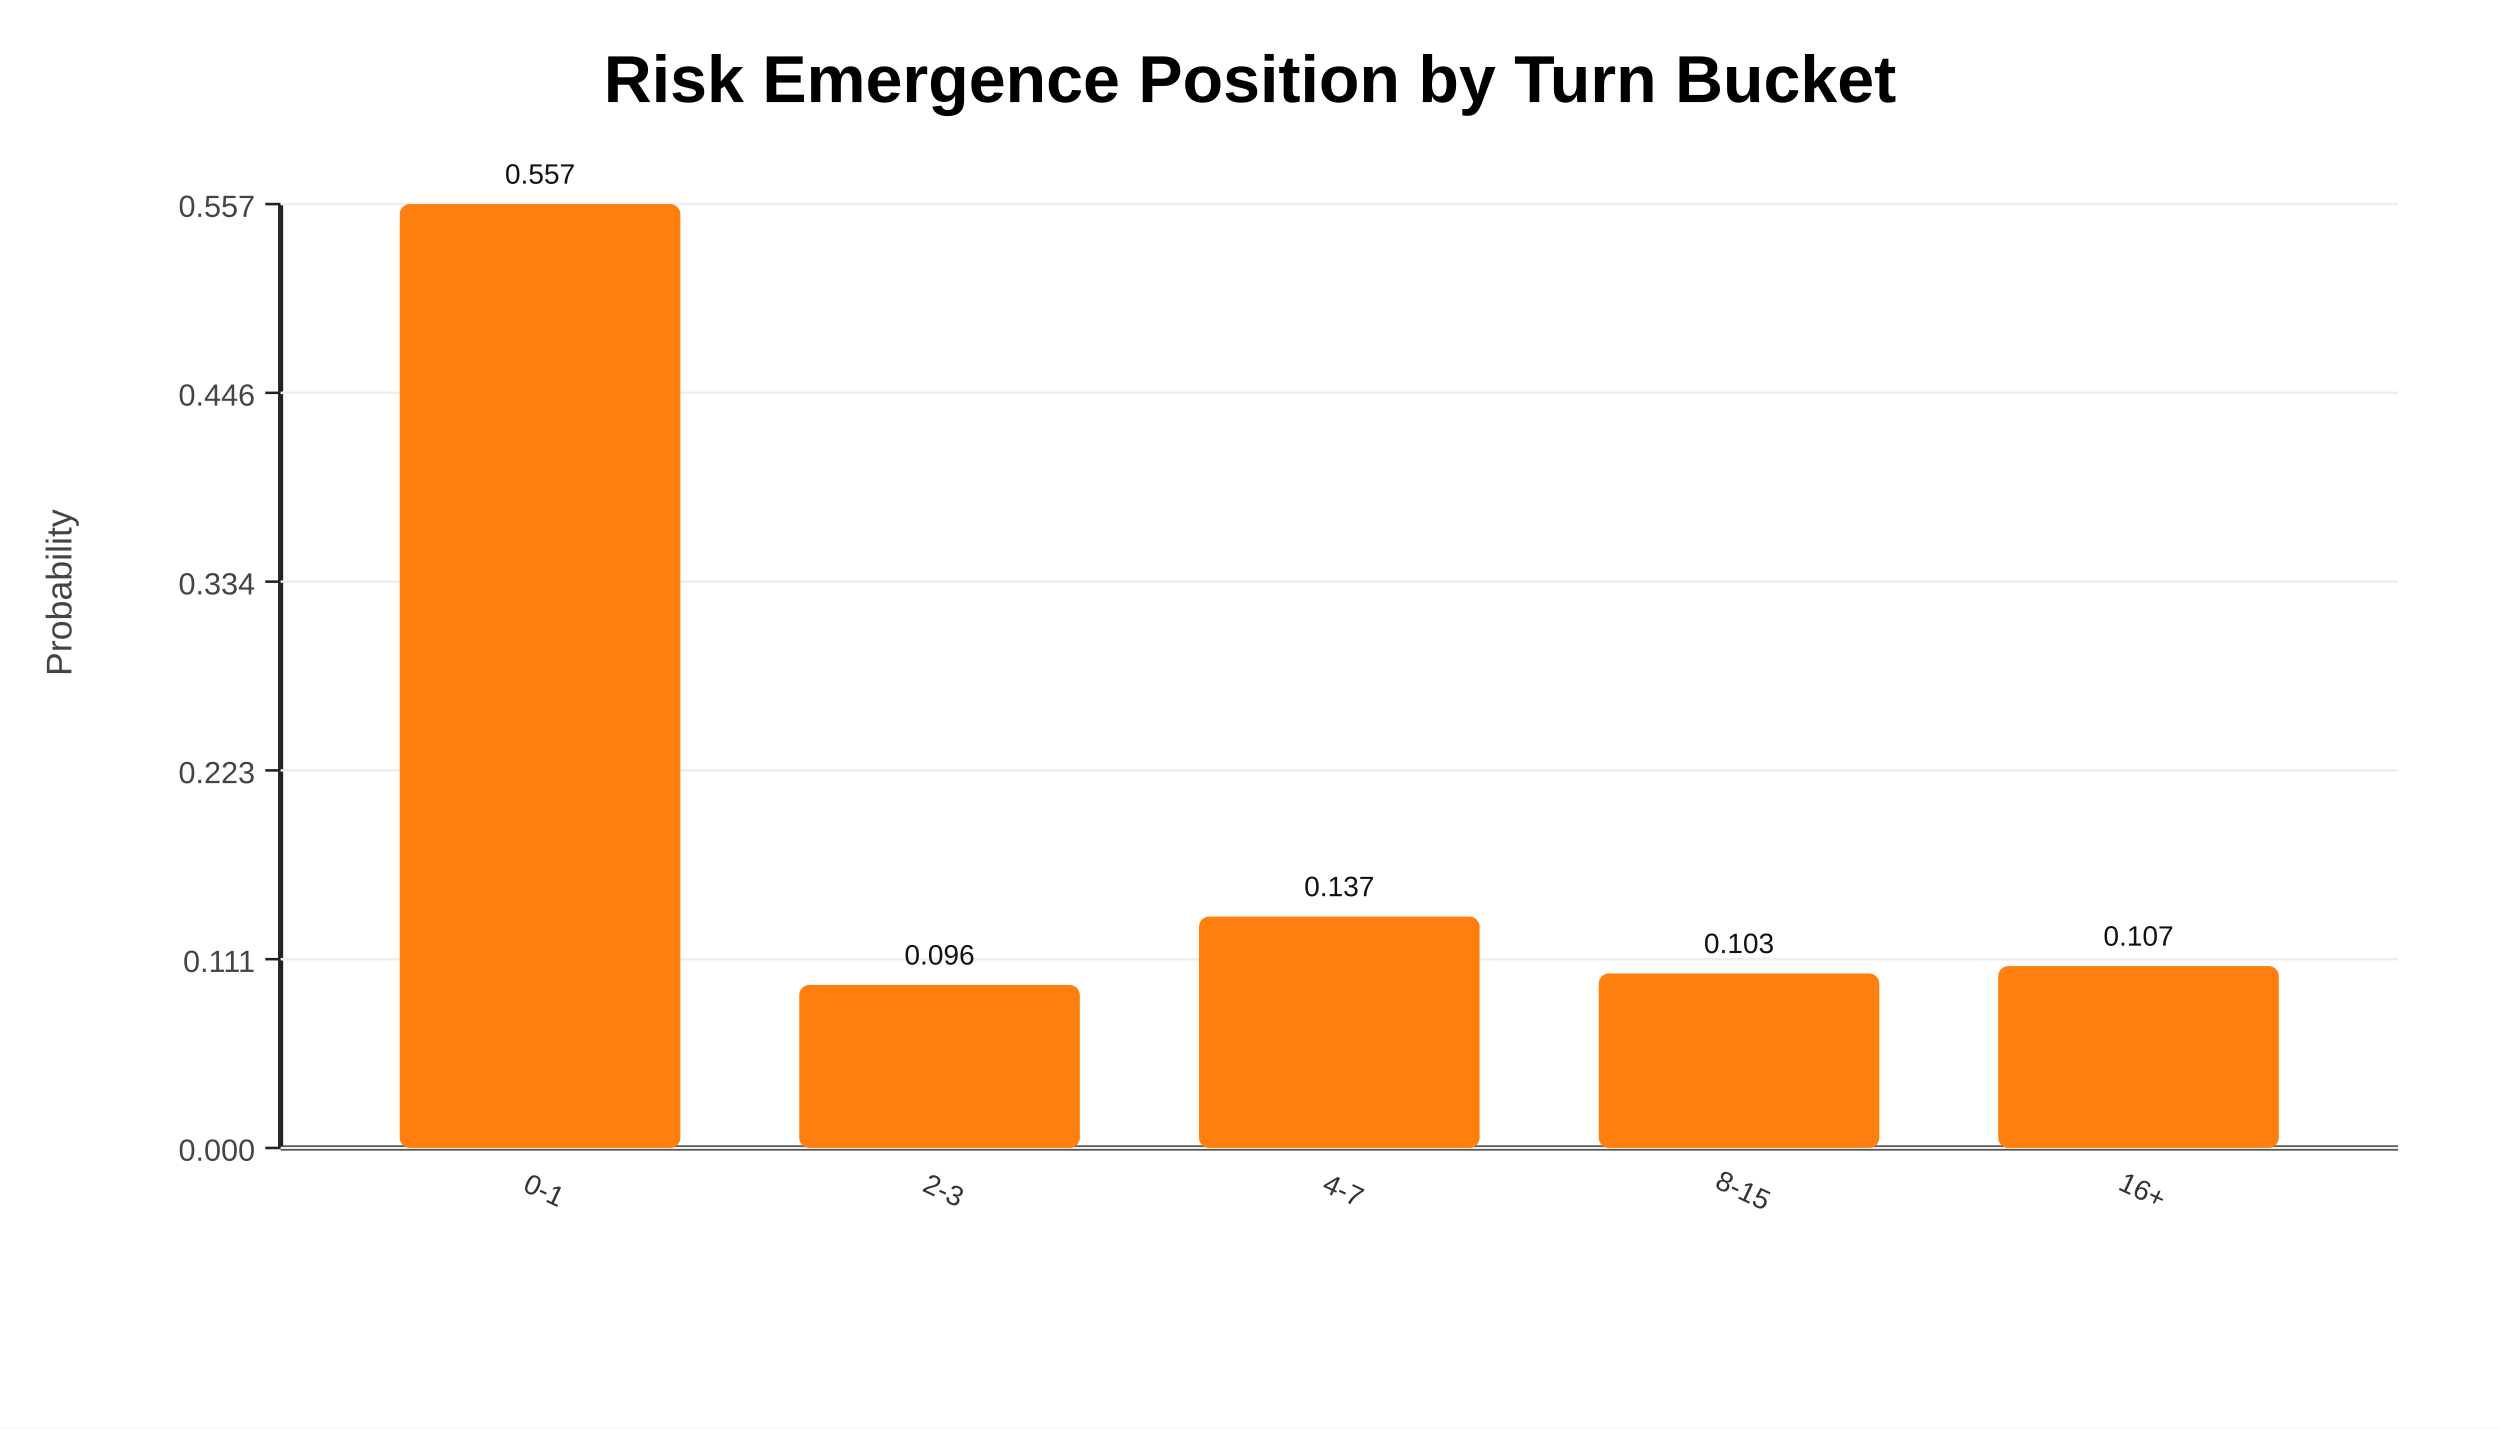
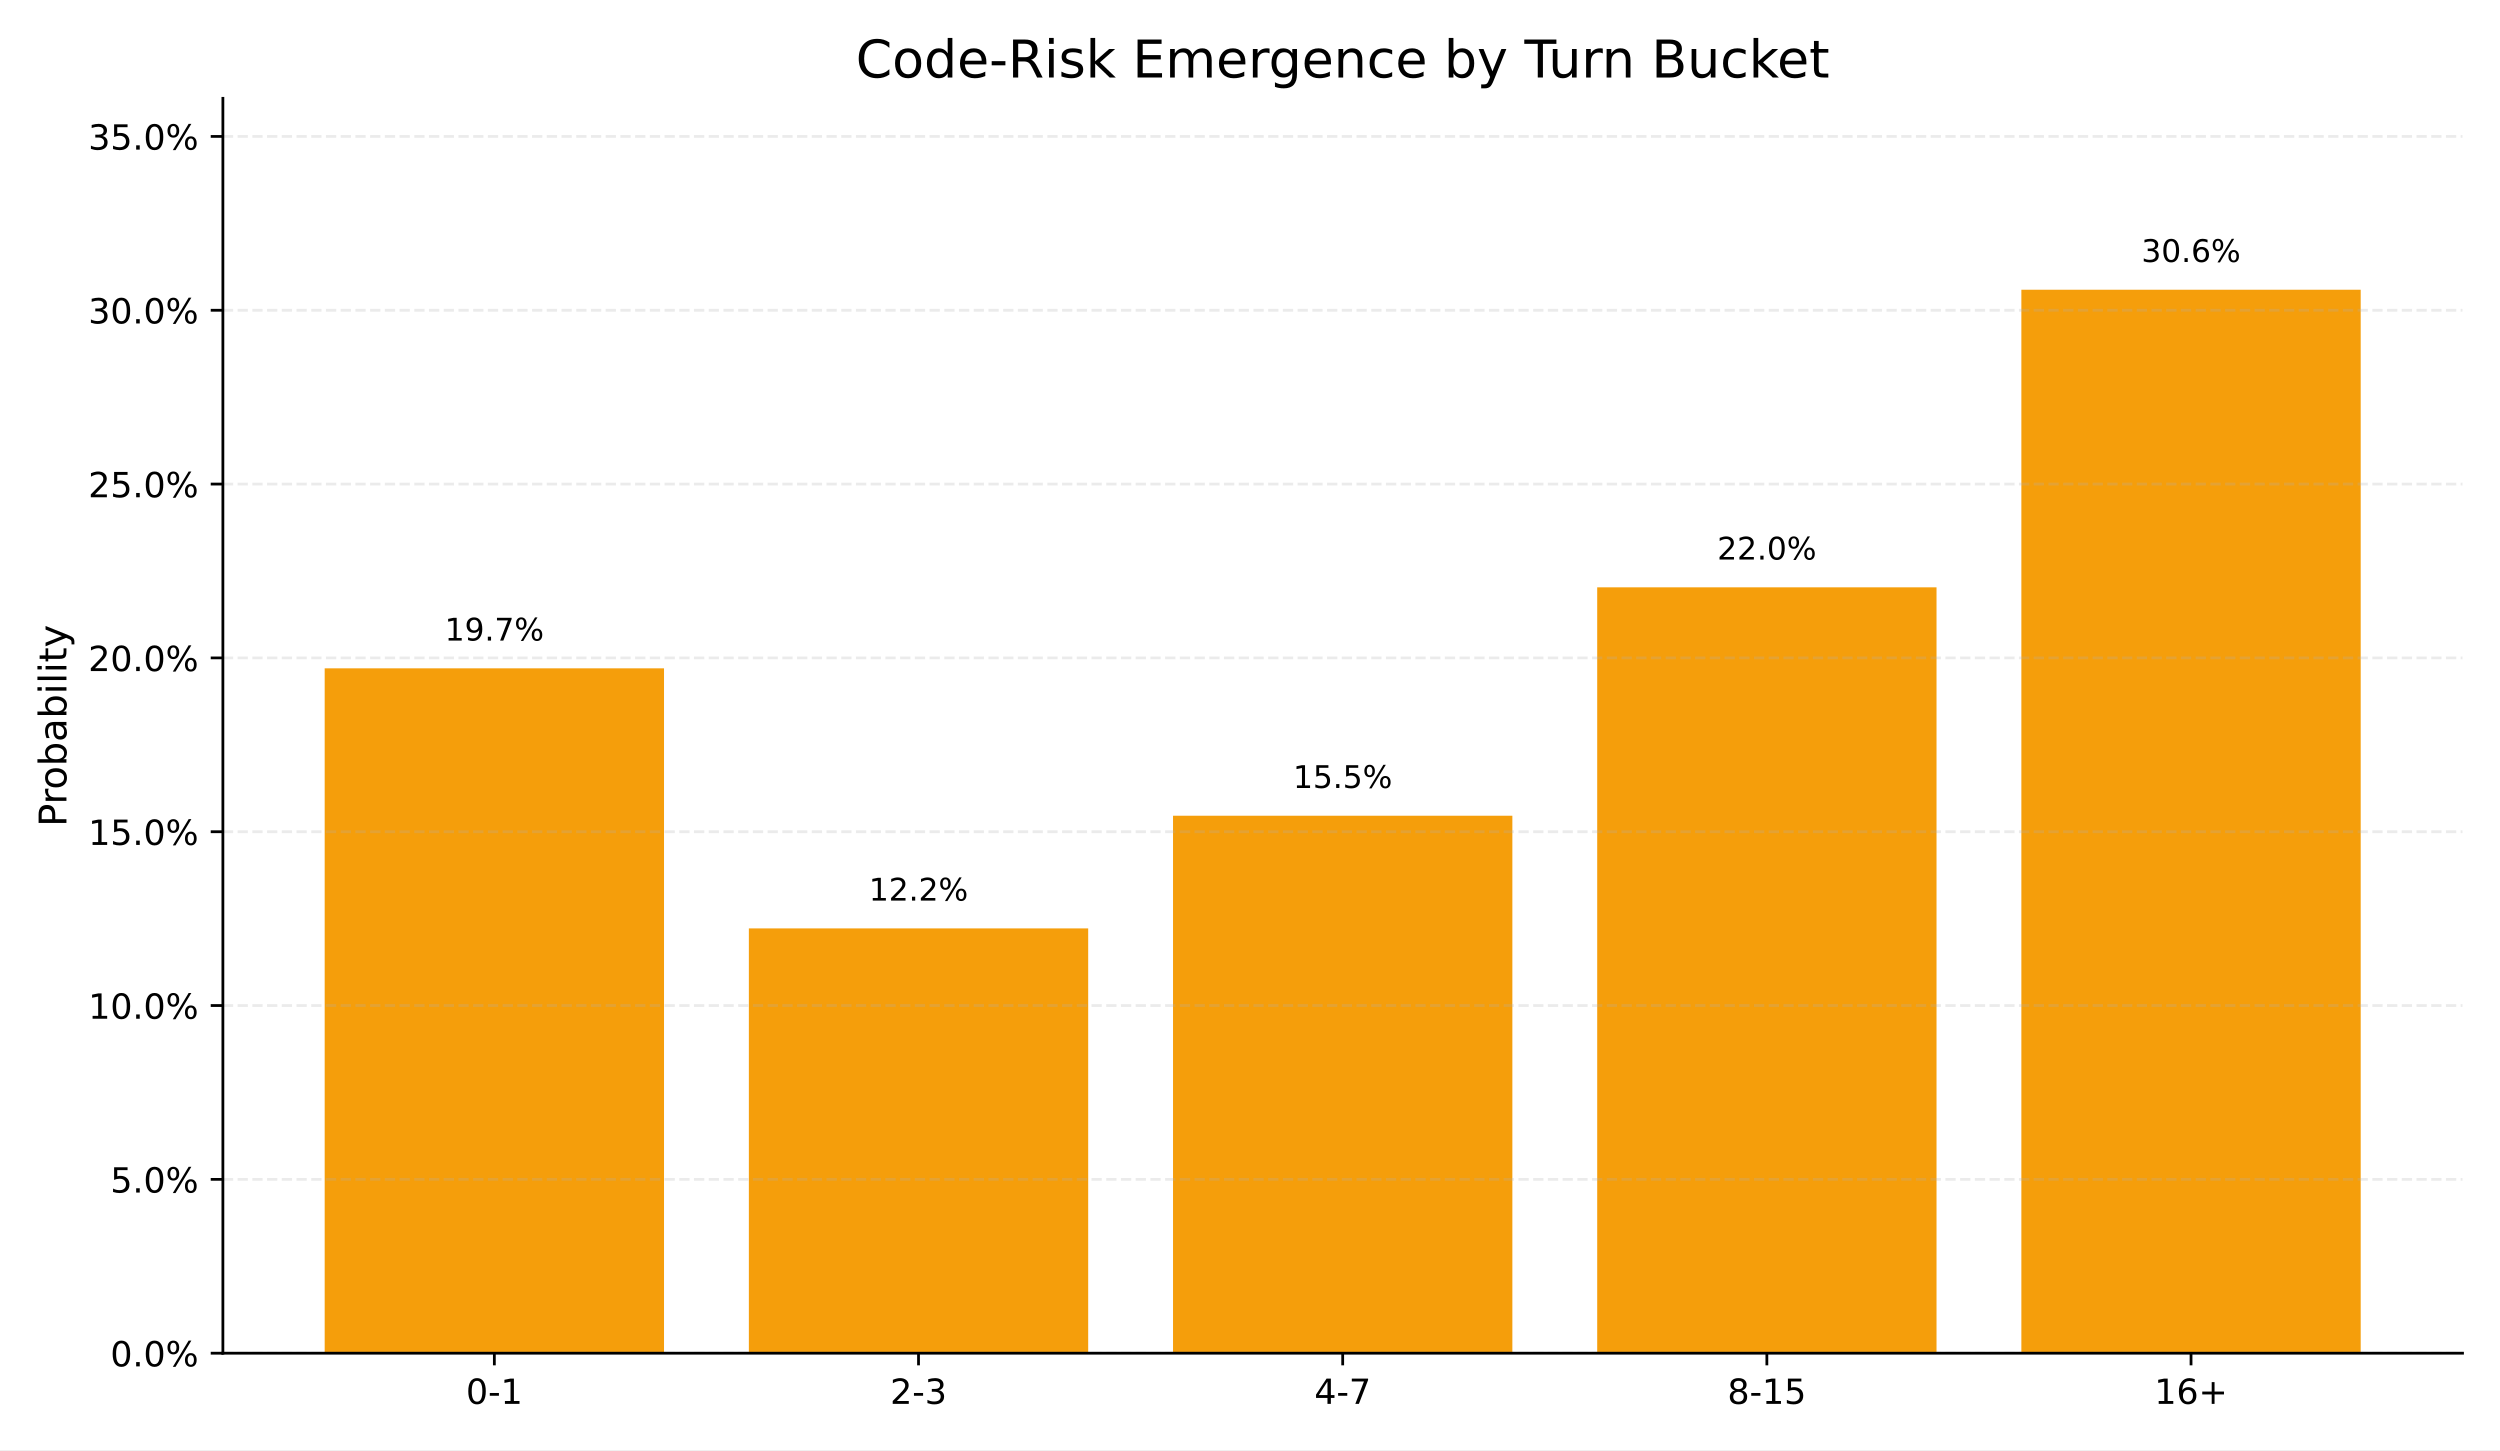
- <svg xmlns="http://www.w3.org/2000/svg" width="980" height="560" viewBox="0 0 980 560">
-   <rect width="100%" height="100%" fill="white" />
-   <text x="490.0" y="40" text-anchor="middle" font-family="Arial" font-size="26" font-weight="700">Risk Emergence Position by Turn Bucket</text>
-   <line x1="110" y1="450" x2="940" y2="450" stroke="#222" stroke-width="2" />
-   <line x1="110" y1="80" x2="110" y2="450" stroke="#222" stroke-width="2" />
-   <line x1="104" y1="450.0" x2="110" y2="450.0" stroke="#222" stroke-width="1" />
-   <text x="100" y="455.0" text-anchor="end" font-family="Arial" font-size="12" fill="#444">0.000</text>
-   <line x1="110" y1="450.0" x2="940" y2="450.0" stroke="#eee" stroke-width="1" />
-   <line x1="104" y1="376.0" x2="110" y2="376.0" stroke="#222" stroke-width="1" />
-   <text x="100" y="381.0" text-anchor="end" font-family="Arial" font-size="12" fill="#444">0.111</text>
-   <line x1="110" y1="376.0" x2="940" y2="376.0" stroke="#eee" stroke-width="1" />
-   <line x1="104" y1="302.0" x2="110" y2="302.0" stroke="#222" stroke-width="1" />
-   <text x="100" y="307.0" text-anchor="end" font-family="Arial" font-size="12" fill="#444">0.223</text>
-   <line x1="110" y1="302.0" x2="940" y2="302.0" stroke="#eee" stroke-width="1" />
-   <line x1="104" y1="228.0" x2="110" y2="228.0" stroke="#222" stroke-width="1" />
-   <text x="100" y="233.0" text-anchor="end" font-family="Arial" font-size="12" fill="#444">0.334</text>
-   <line x1="110" y1="228.0" x2="940" y2="228.0" stroke="#eee" stroke-width="1" />
-   <line x1="104" y1="154.0" x2="110" y2="154.0" stroke="#222" stroke-width="1" />
-   <text x="100" y="159.0" text-anchor="end" font-family="Arial" font-size="12" fill="#444">0.446</text>
-   <line x1="110" y1="154.0" x2="940" y2="154.0" stroke="#eee" stroke-width="1" />
-   <line x1="104" y1="80.0" x2="110" y2="80.0" stroke="#222" stroke-width="1" />
-   <text x="100" y="85.0" text-anchor="end" font-family="Arial" font-size="12" fill="#444">0.557</text>
-   <line x1="110" y1="80.0" x2="940" y2="80.0" stroke="#eee" stroke-width="1" />
-   <text x="28" y="265.0" transform="rotate(-90 28,265.0)" font-family="Arial" font-size="14" fill="#444">Probability</text>
-   <rect x="156.7" y="80.0" width="110" height="370.0" fill="#ff7f0e" rx="4" />
-   <text x="211.7" y="72.0" text-anchor="middle" font-family="Arial" font-size="11" fill="#111">0.557</text>
-   <text x="211.7" y="470" text-anchor="middle" font-family="Arial" font-size="11" fill="#333" transform="rotate(25 211.7,470)">0-1</text>
-   <rect x="313.3" y="386.1" width="110" height="63.9" fill="#ff7f0e" rx="4" />
-   <text x="368.3" y="378.1" text-anchor="middle" font-family="Arial" font-size="11" fill="#111">0.096</text>
-   <text x="368.3" y="470" text-anchor="middle" font-family="Arial" font-size="11" fill="#333" transform="rotate(25 368.3,470)">2-3</text>
-   <rect x="470.0" y="359.3" width="110" height="90.7" fill="#ff7f0e" rx="4" />
-   <text x="525.0" y="351.3" text-anchor="middle" font-family="Arial" font-size="11" fill="#111">0.137</text>
-   <text x="525.0" y="470" text-anchor="middle" font-family="Arial" font-size="11" fill="#333" transform="rotate(25 525.0,470)">4-7</text>
-   <rect x="626.7" y="381.6" width="110" height="68.4" fill="#ff7f0e" rx="4" />
-   <text x="681.7" y="373.6" text-anchor="middle" font-family="Arial" font-size="11" fill="#111">0.103</text>
-   <text x="681.7" y="470" text-anchor="middle" font-family="Arial" font-size="11" fill="#333" transform="rotate(25 681.7,470)">8-15</text>
-   <rect x="783.3" y="378.7" width="110" height="71.3" fill="#ff7f0e" rx="4" />
-   <text x="838.3" y="370.7" text-anchor="middle" font-family="Arial" font-size="11" fill="#111">0.107</text>
-   <text x="838.3" y="470" text-anchor="middle" font-family="Arial" font-size="11" fill="#333" transform="rotate(25 838.3,470)">16+</text>
+ <svg xmlns="http://www.w3.org/2000/svg" xmlns:xlink="http://www.w3.org/1999/xlink" width="720pt" height="417.6pt" viewBox="0 0 720 417.6" version="1.1">
+   <defs>
+     <style type="text/css">*{stroke-linejoin: round; stroke-linecap: butt}</style>
+   </defs>
+   <g id="figure_1">
+     <g id="patch_1">
+       <path d="M 0 417.6  L 720 417.6  L 720 0  L 0 0  z " style="fill: #ffffff" />
+     </g>
+     <g id="axes_1">
+       <g id="patch_2">
+         <path d="M 64.19 389.72  L 709.2 389.72  L 709.2 28.32  L 64.19 28.32  z " style="fill: #ffffff" />
+       </g>
+       <g id="patch_3">
+         <path d="M 93.509 389.72  L 191.237 389.72  L 191.237 192.481  L 93.509 192.481  z " clip-path="url(#p5eda02c7b1)" style="fill: #f59e0b" />
+       </g>
+       <g id="patch_4">
+         <path d="M 215.67 389.72  L 313.398 389.72  L 313.398 267.372  L 215.67 267.372  z " clip-path="url(#p5eda02c7b1)" style="fill: #f59e0b" />
+       </g>
+       <g id="patch_5">
+         <path d="M 337.831 389.72  L 435.559 389.72  L 435.559 234.932  L 337.831 234.932  z " clip-path="url(#p5eda02c7b1)" style="fill: #f59e0b" />
+       </g>
+       <g id="patch_6">
+         <path d="M 459.992 389.72  L 557.72 389.72  L 557.72 169.153  L 459.992 169.153  z " clip-path="url(#p5eda02c7b1)" style="fill: #f59e0b" />
+       </g>
+       <g id="patch_7">
+         <path d="M 582.153 389.72  L 679.881 389.72  L 679.881 83.449  L 582.153 83.449  z " clip-path="url(#p5eda02c7b1)" style="fill: #f59e0b" />
+       </g>
+       <g id="matplotlib.axis_1">
+         <g id="xtick_1">
+           <g id="line2d_1">
+             <defs>
+               <path id="m14513db3fe" d="M 0 0  L 0 3.5  " style="stroke: #000000; stroke-width: 0.8" />
+             </defs>
+             <g>
+               <use xlink:href="#m14513db3fe" x="142.373" y="389.72" style="stroke: #000000; stroke-width: 0.8" />
+             </g>
+           </g>
+           <g id="text_1">
+             <g transform="translate(134.2066 404.3184) scale(0.1 -0.1)">
+               <defs>
+                 <path id="DejaVuSans-30" d="M 2034 4250  Q 1547 4250 1301 3770  Q 1056 3291 1056 2328  Q 1056 1369 1301 889  Q 1547 409 2034 409  Q 2525 409 2770 889  Q 3016 1369 3016 2328  Q 3016 3291 2770 3770  Q 2525 4250 2034 4250  z M 2034 4750  Q 2819 4750 3233 4129  Q 3647 3509 3647 2328  Q 3647 1150 3233 529  Q 2819 -91 2034 -91  Q 1250 -91 836 529  Q 422 1150 422 2328  Q 422 3509 836 4129  Q 1250 4750 2034 4750  z " transform="scale(0.015625)" />
+                 <path id="DejaVuSans-2d" d="M 313 2009  L 1997 2009  L 1997 1497  L 313 1497  L 313 2009  z " transform="scale(0.015625)" />
+                 <path id="DejaVuSans-31" d="M 794 531  L 1825 531  L 1825 4091  L 703 3866  L 703 4441  L 1819 4666  L 2450 4666  L 2450 531  L 3481 531  L 3481 0  L 794 0  L 794 531  z " transform="scale(0.015625)" />
+               </defs>
+               <use xlink:href="#DejaVuSans-30" />
+               <use xlink:href="#DejaVuSans-2d" x="63.623" />
+               <use xlink:href="#DejaVuSans-31" x="99.707" />
+             </g>
+           </g>
+         </g>
+         <g id="xtick_2">
+           <g id="line2d_2">
+             <g>
+               <use xlink:href="#m14513db3fe" x="264.534" y="389.72" style="stroke: #000000; stroke-width: 0.8" />
+             </g>
+           </g>
+           <g id="text_2">
+             <g transform="translate(256.3676 404.3184) scale(0.1 -0.1)">
+               <defs>
+                 <path id="DejaVuSans-32" d="M 1228 531  L 3431 531  L 3431 0  L 469 0  L 469 531  Q 828 903 1448 1529  Q 2069 2156 2228 2338  Q 2531 2678 2651 2914  Q 2772 3150 2772 3378  Q 2772 3750 2511 3984  Q 2250 4219 1831 4219  Q 1534 4219 1204 4116  Q 875 4013 500 3803  L 500 4441  Q 881 4594 1212 4672  Q 1544 4750 1819 4750  Q 2544 4750 2975 4387  Q 3406 4025 3406 3419  Q 3406 3131 3298 2873  Q 3191 2616 2906 2266  Q 2828 2175 2409 1742  Q 1991 1309 1228 531  z " transform="scale(0.015625)" />
+                 <path id="DejaVuSans-33" d="M 2597 2516  Q 3050 2419 3304 2112  Q 3559 1806 3559 1356  Q 3559 666 3084 287  Q 2609 -91 1734 -91  Q 1441 -91 1130 -33  Q 819 25 488 141  L 488 750  Q 750 597 1062 519  Q 1375 441 1716 441  Q 2309 441 2620 675  Q 2931 909 2931 1356  Q 2931 1769 2642 2001  Q 2353 2234 1838 2234  L 1294 2234  L 1294 2753  L 1863 2753  Q 2328 2753 2575 2939  Q 2822 3125 2822 3475  Q 2822 3834 2567 4026  Q 2313 4219 1838 4219  Q 1578 4219 1281 4162  Q 984 4106 628 3988  L 628 4550  Q 988 4650 1302 4700  Q 1616 4750 1894 4750  Q 2613 4750 3031 4423  Q 3450 4097 3450 3541  Q 3450 3153 3228 2886  Q 3006 2619 2597 2516  z " transform="scale(0.015625)" />
+               </defs>
+               <use xlink:href="#DejaVuSans-32" />
+               <use xlink:href="#DejaVuSans-2d" x="63.623" />
+               <use xlink:href="#DejaVuSans-33" x="99.707" />
+             </g>
+           </g>
+         </g>
+         <g id="xtick_3">
+           <g id="line2d_3">
+             <g>
+               <use xlink:href="#m14513db3fe" x="386.695" y="389.72" style="stroke: #000000; stroke-width: 0.8" />
+             </g>
+           </g>
+           <g id="text_3">
+             <g transform="translate(378.5286 404.3184) scale(0.1 -0.1)">
+               <defs>
+                 <path id="DejaVuSans-34" d="M 2419 4116  L 825 1625  L 2419 1625  L 2419 4116  z M 2253 4666  L 3047 4666  L 3047 1625  L 3713 1625  L 3713 1100  L 3047 1100  L 3047 0  L 2419 0  L 2419 1100  L 313 1100  L 313 1709  L 2253 4666  z " transform="scale(0.015625)" />
+                 <path id="DejaVuSans-37" d="M 525 4666  L 3525 4666  L 3525 4397  L 1831 0  L 1172 0  L 2766 4134  L 525 4134  L 525 4666  z " transform="scale(0.015625)" />
+               </defs>
+               <use xlink:href="#DejaVuSans-34" />
+               <use xlink:href="#DejaVuSans-2d" x="63.623" />
+               <use xlink:href="#DejaVuSans-37" x="99.707" />
+             </g>
+           </g>
+         </g>
+         <g id="xtick_4">
+           <g id="line2d_4">
+             <g>
+               <use xlink:href="#m14513db3fe" x="508.856" y="389.72" style="stroke: #000000; stroke-width: 0.8" />
+             </g>
+           </g>
+           <g id="text_4">
+             <g transform="translate(497.5083 404.3184) scale(0.1 -0.1)">
+               <defs>
+                 <path id="DejaVuSans-38" d="M 2034 2216  Q 1584 2216 1326 1975  Q 1069 1734 1069 1313  Q 1069 891 1326 650  Q 1584 409 2034 409  Q 2484 409 2743 651  Q 3003 894 3003 1313  Q 3003 1734 2745 1975  Q 2488 2216 2034 2216  z M 1403 2484  Q 997 2584 770 2862  Q 544 3141 544 3541  Q 544 4100 942 4425  Q 1341 4750 2034 4750  Q 2731 4750 3128 4425  Q 3525 4100 3525 3541  Q 3525 3141 3298 2862  Q 3072 2584 2669 2484  Q 3125 2378 3379 2068  Q 3634 1759 3634 1313  Q 3634 634 3220 271  Q 2806 -91 2034 -91  Q 1263 -91 848 271  Q 434 634 434 1313  Q 434 1759 690 2068  Q 947 2378 1403 2484  z M 1172 3481  Q 1172 3119 1398 2916  Q 1625 2713 2034 2713  Q 2441 2713 2670 2916  Q 2900 3119 2900 3481  Q 2900 3844 2670 4047  Q 2441 4250 2034 4250  Q 1625 4250 1398 4047  Q 1172 3844 1172 3481  z " transform="scale(0.015625)" />
+                 <path id="DejaVuSans-35" d="M 691 4666  L 3169 4666  L 3169 4134  L 1269 4134  L 1269 2991  Q 1406 3038 1543 3061  Q 1681 3084 1819 3084  Q 2600 3084 3056 2656  Q 3513 2228 3513 1497  Q 3513 744 3044 326  Q 2575 -91 1722 -91  Q 1428 -91 1123 -41  Q 819 9 494 109  L 494 744  Q 775 591 1075 516  Q 1375 441 1709 441  Q 2250 441 2565 725  Q 2881 1009 2881 1497  Q 2881 1984 2565 2268  Q 2250 2553 1709 2553  Q 1456 2553 1204 2497  Q 953 2441 691 2322  L 691 4666  z " transform="scale(0.015625)" />
+               </defs>
+               <use xlink:href="#DejaVuSans-38" />
+               <use xlink:href="#DejaVuSans-2d" x="63.623" />
+               <use xlink:href="#DejaVuSans-31" x="99.707" />
+               <use xlink:href="#DejaVuSans-35" x="163.33" />
+             </g>
+           </g>
+         </g>
+         <g id="xtick_5">
+           <g id="line2d_5">
+             <g>
+               <use xlink:href="#m14513db3fe" x="631.017" y="389.72" style="stroke: #000000; stroke-width: 0.8" />
+             </g>
+           </g>
+           <g id="text_5">
+             <g transform="translate(620.4646 404.3184) scale(0.1 -0.1)">
+               <defs>
+                 <path id="DejaVuSans-36" d="M 2113 2584  Q 1688 2584 1439 2293  Q 1191 2003 1191 1497  Q 1191 994 1439 701  Q 1688 409 2113 409  Q 2538 409 2786 701  Q 3034 994 3034 1497  Q 3034 2003 2786 2293  Q 2538 2584 2113 2584  z M 3366 4563  L 3366 3988  Q 3128 4100 2886 4159  Q 2644 4219 2406 4219  Q 1781 4219 1451 3797  Q 1122 3375 1075 2522  Q 1259 2794 1537 2939  Q 1816 3084 2150 3084  Q 2853 3084 3261 2657  Q 3669 2231 3669 1497  Q 3669 778 3244 343  Q 2819 -91 2113 -91  Q 1303 -91 875 529  Q 447 1150 447 2328  Q 447 3434 972 4092  Q 1497 4750 2381 4750  Q 2619 4750 2861 4703  Q 3103 4656 3366 4563  z " transform="scale(0.015625)" />
+                 <path id="DejaVuSans-2b" d="M 2944 4013  L 2944 2272  L 4684 2272  L 4684 1741  L 2944 1741  L 2944 0  L 2419 0  L 2419 1741  L 678 1741  L 678 2272  L 2419 2272  L 2419 4013  L 2944 4013  z " transform="scale(0.015625)" />
+               </defs>
+               <use xlink:href="#DejaVuSans-31" />
+               <use xlink:href="#DejaVuSans-36" x="63.623" />
+               <use xlink:href="#DejaVuSans-2b" x="127.246" />
+             </g>
+           </g>
+         </g>
+       </g>
+       <g id="matplotlib.axis_2">
+         <g id="ytick_1">
+           <g id="line2d_6">
+             <path d="M 64.19 389.72  L 709.2 389.72  " clip-path="url(#p5eda02c7b1)" style="fill: none; stroke-dasharray: 2.96,1.28; stroke-dashoffset: 0; stroke: #b0b0b0; stroke-opacity: 0.25; stroke-width: 0.8" />
+           </g>
+           <g id="line2d_7">
+             <defs>
+               <path id="m5e53109083" d="M 0 0  L -3.5 0  " style="stroke: #000000; stroke-width: 0.8" />
+             </defs>
+             <g>
+               <use xlink:href="#m5e53109083" x="64.19" y="389.72" style="stroke: #000000; stroke-width: 0.8" />
+             </g>
+           </g>
+           <g id="text_6">
+             <g transform="translate(31.78531 393.5192) scale(0.1 -0.1)">
+               <defs>
+                 <path id="DejaVuSans-2e" d="M 684 794  L 1344 794  L 1344 0  L 684 0  L 684 794  z " transform="scale(0.015625)" />
+                 <path id="DejaVuSans-25" d="M 4653 2053  Q 4381 2053 4226 1822  Q 4072 1591 4072 1178  Q 4072 772 4226 539  Q 4381 306 4653 306  Q 4919 306 5073 539  Q 5228 772 5228 1178  Q 5228 1588 5073 1820  Q 4919 2053 4653 2053  z M 4653 2450  Q 5147 2450 5437 2106  Q 5728 1763 5728 1178  Q 5728 594 5436 251  Q 5144 -91 4653 -91  Q 4153 -91 3862 251  Q 3572 594 3572 1178  Q 3572 1766 3864 2108  Q 4156 2450 4653 2450  z M 1428 4353  Q 1159 4353 1004 4120  Q 850 3888 850 3481  Q 850 3069 1003 2837  Q 1156 2606 1428 2606  Q 1700 2606 1854 2837  Q 2009 3069 2009 3481  Q 2009 3884 1853 4118  Q 1697 4353 1428 4353  z M 4250 4750  L 4750 4750  L 1831 -91  L 1331 -91  L 4250 4750  z M 1428 4750  Q 1922 4750 2215 4408  Q 2509 4066 2509 3481  Q 2509 2891 2217 2550  Q 1925 2209 1428 2209  Q 931 2209 642 2551  Q 353 2894 353 3481  Q 353 4063 643 4406  Q 934 4750 1428 4750  z " transform="scale(0.015625)" />
+               </defs>
+               <use xlink:href="#DejaVuSans-30" />
+               <use xlink:href="#DejaVuSans-2e" x="63.623" />
+               <use xlink:href="#DejaVuSans-30" x="95.41" />
+               <use xlink:href="#DejaVuSans-25" x="159.033" />
+             </g>
+           </g>
+         </g>
+         <g id="ytick_2">
+           <g id="line2d_8">
+             <path d="M 64.19 339.659  L 709.2 339.659  " clip-path="url(#p5eda02c7b1)" style="fill: none; stroke-dasharray: 2.96,1.28; stroke-dashoffset: 0; stroke: #b0b0b0; stroke-opacity: 0.25; stroke-width: 0.8" />
+           </g>
+           <g id="line2d_9">
+             <g>
+               <use xlink:href="#m5e53109083" x="64.19" y="339.659" style="stroke: #000000; stroke-width: 0.8" />
+             </g>
+           </g>
+           <g id="text_7">
+             <g transform="translate(31.78531 343.4585) scale(0.1 -0.1)">
+               <use xlink:href="#DejaVuSans-35" />
+               <use xlink:href="#DejaVuSans-2e" x="63.623" />
+               <use xlink:href="#DejaVuSans-30" x="95.41" />
+               <use xlink:href="#DejaVuSans-25" x="159.033" />
+             </g>
+           </g>
+         </g>
+         <g id="ytick_3">
+           <g id="line2d_10">
+             <path d="M 64.19 289.599  L 709.2 289.599  " clip-path="url(#p5eda02c7b1)" style="fill: none; stroke-dasharray: 2.96,1.28; stroke-dashoffset: 0; stroke: #b0b0b0; stroke-opacity: 0.25; stroke-width: 0.8" />
+           </g>
+           <g id="line2d_11">
+             <g>
+               <use xlink:href="#m5e53109083" x="64.19" y="289.599" style="stroke: #000000; stroke-width: 0.8" />
+             </g>
+           </g>
+           <g id="text_8">
+             <g transform="translate(25.42281 293.3979) scale(0.1 -0.1)">
+               <use xlink:href="#DejaVuSans-31" />
+               <use xlink:href="#DejaVuSans-30" x="63.623" />
+               <use xlink:href="#DejaVuSans-2e" x="127.246" />
+               <use xlink:href="#DejaVuSans-30" x="159.033" />
+               <use xlink:href="#DejaVuSans-25" x="222.656" />
+             </g>
+           </g>
+         </g>
+         <g id="ytick_4">
+           <g id="line2d_12">
+             <path d="M 64.19 239.538  L 709.2 239.538  " clip-path="url(#p5eda02c7b1)" style="fill: none; stroke-dasharray: 2.96,1.28; stroke-dashoffset: 0; stroke: #b0b0b0; stroke-opacity: 0.25; stroke-width: 0.8" />
+           </g>
+           <g id="line2d_13">
+             <g>
+               <use xlink:href="#m5e53109083" x="64.19" y="239.538" style="stroke: #000000; stroke-width: 0.8" />
+             </g>
+           </g>
+           <g id="text_9">
+             <g transform="translate(25.42281 243.3372) scale(0.1 -0.1)">
+               <use xlink:href="#DejaVuSans-31" />
+               <use xlink:href="#DejaVuSans-35" x="63.623" />
+               <use xlink:href="#DejaVuSans-2e" x="127.246" />
+               <use xlink:href="#DejaVuSans-30" x="159.033" />
+               <use xlink:href="#DejaVuSans-25" x="222.656" />
+             </g>
+           </g>
+         </g>
+         <g id="ytick_5">
+           <g id="line2d_14">
+             <path d="M 64.19 189.477  L 709.2 189.477  " clip-path="url(#p5eda02c7b1)" style="fill: none; stroke-dasharray: 2.96,1.28; stroke-dashoffset: 0; stroke: #b0b0b0; stroke-opacity: 0.25; stroke-width: 0.8" />
+           </g>
+           <g id="line2d_15">
+             <g>
+               <use xlink:href="#m5e53109083" x="64.19" y="189.477" style="stroke: #000000; stroke-width: 0.8" />
+             </g>
+           </g>
+           <g id="text_10">
+             <g transform="translate(25.42281 193.2765) scale(0.1 -0.1)">
+               <use xlink:href="#DejaVuSans-32" />
+               <use xlink:href="#DejaVuSans-30" x="63.623" />
+               <use xlink:href="#DejaVuSans-2e" x="127.246" />
+               <use xlink:href="#DejaVuSans-30" x="159.033" />
+               <use xlink:href="#DejaVuSans-25" x="222.656" />
+             </g>
+           </g>
+         </g>
+         <g id="ytick_6">
+           <g id="line2d_16">
+             <path d="M 64.19 139.417  L 709.2 139.417  " clip-path="url(#p5eda02c7b1)" style="fill: none; stroke-dasharray: 2.96,1.28; stroke-dashoffset: 0; stroke: #b0b0b0; stroke-opacity: 0.25; stroke-width: 0.8" />
+           </g>
+           <g id="line2d_17">
+             <g>
+               <use xlink:href="#m5e53109083" x="64.19" y="139.417" style="stroke: #000000; stroke-width: 0.8" />
+             </g>
+           </g>
+           <g id="text_11">
+             <g transform="translate(25.42281 143.2159) scale(0.1 -0.1)">
+               <use xlink:href="#DejaVuSans-32" />
+               <use xlink:href="#DejaVuSans-35" x="63.623" />
+               <use xlink:href="#DejaVuSans-2e" x="127.246" />
+               <use xlink:href="#DejaVuSans-30" x="159.033" />
+               <use xlink:href="#DejaVuSans-25" x="222.656" />
+             </g>
+           </g>
+         </g>
+         <g id="ytick_7">
+           <g id="line2d_18">
+             <path d="M 64.19 89.356  L 709.2 89.356  " clip-path="url(#p5eda02c7b1)" style="fill: none; stroke-dasharray: 2.96,1.28; stroke-dashoffset: 0; stroke: #b0b0b0; stroke-opacity: 0.25; stroke-width: 0.8" />
+           </g>
+           <g id="line2d_19">
+             <g>
+               <use xlink:href="#m5e53109083" x="64.19" y="89.356" style="stroke: #000000; stroke-width: 0.8" />
+             </g>
+           </g>
+           <g id="text_12">
+             <g transform="translate(25.42281 93.15519) scale(0.1 -0.1)">
+               <use xlink:href="#DejaVuSans-33" />
+               <use xlink:href="#DejaVuSans-30" x="63.623" />
+               <use xlink:href="#DejaVuSans-2e" x="127.246" />
+               <use xlink:href="#DejaVuSans-30" x="159.033" />
+               <use xlink:href="#DejaVuSans-25" x="222.656" />
+             </g>
+           </g>
+         </g>
+         <g id="ytick_8">
+           <g id="line2d_20">
+             <path d="M 64.19 39.295  L 709.2 39.295  " clip-path="url(#p5eda02c7b1)" style="fill: none; stroke-dasharray: 2.96,1.28; stroke-dashoffset: 0; stroke: #b0b0b0; stroke-opacity: 0.25; stroke-width: 0.8" />
+           </g>
+           <g id="line2d_21">
+             <g>
+               <use xlink:href="#m5e53109083" x="64.19" y="39.295" style="stroke: #000000; stroke-width: 0.8" />
+             </g>
+           </g>
+           <g id="text_13">
+             <g transform="translate(25.42281 43.09452) scale(0.1 -0.1)">
+               <use xlink:href="#DejaVuSans-33" />
+               <use xlink:href="#DejaVuSans-35" x="63.623" />
+               <use xlink:href="#DejaVuSans-2e" x="127.246" />
+               <use xlink:href="#DejaVuSans-30" x="159.033" />
+               <use xlink:href="#DejaVuSans-25" x="222.656" />
+             </g>
+           </g>
+         </g>
+         <g id="text_14">
+           <g transform="translate(19.13516 238.0918) rotate(-90) scale(0.11 -0.11)">
+             <defs>
+               <path id="DejaVuSans-50" d="M 1259 4147  L 1259 2394  L 2053 2394  Q 2494 2394 2734 2622  Q 2975 2850 2975 3272  Q 2975 3691 2734 3919  Q 2494 4147 2053 4147  L 1259 4147  z M 628 4666  L 2053 4666  Q 2838 4666 3239 4311  Q 3641 3956 3641 3272  Q 3641 2581 3239 2228  Q 2838 1875 2053 1875  L 1259 1875  L 1259 0  L 628 0  L 628 4666  z " transform="scale(0.015625)" />
+               <path id="DejaVuSans-72" d="M 2631 2963  Q 2534 3019 2420 3045  Q 2306 3072 2169 3072  Q 1681 3072 1420 2755  Q 1159 2438 1159 1844  L 1159 0  L 581 0  L 581 3500  L 1159 3500  L 1159 2956  Q 1341 3275 1631 3429  Q 1922 3584 2338 3584  Q 2397 3584 2469 3576  Q 2541 3569 2628 3553  L 2631 2963  z " transform="scale(0.015625)" />
+               <path id="DejaVuSans-6f" d="M 1959 3097  Q 1497 3097 1228 2736  Q 959 2375 959 1747  Q 959 1119 1226 758  Q 1494 397 1959 397  Q 2419 397 2687 759  Q 2956 1122 2956 1747  Q 2956 2369 2687 2733  Q 2419 3097 1959 3097  z M 1959 3584  Q 2709 3584 3137 3096  Q 3566 2609 3566 1747  Q 3566 888 3137 398  Q 2709 -91 1959 -91  Q 1206 -91 779 398  Q 353 888 353 1747  Q 353 2609 779 3096  Q 1206 3584 1959 3584  z " transform="scale(0.015625)" />
+               <path id="DejaVuSans-62" d="M 3116 1747  Q 3116 2381 2855 2742  Q 2594 3103 2138 3103  Q 1681 3103 1420 2742  Q 1159 2381 1159 1747  Q 1159 1113 1420 752  Q 1681 391 2138 391  Q 2594 391 2855 752  Q 3116 1113 3116 1747  z M 1159 2969  Q 1341 3281 1617 3432  Q 1894 3584 2278 3584  Q 2916 3584 3314 3078  Q 3713 2572 3713 1747  Q 3713 922 3314 415  Q 2916 -91 2278 -91  Q 1894 -91 1617 61  Q 1341 213 1159 525  L 1159 0  L 581 0  L 581 4863  L 1159 4863  L 1159 2969  z " transform="scale(0.015625)" />
+               <path id="DejaVuSans-61" d="M 2194 1759  Q 1497 1759 1228 1600  Q 959 1441 959 1056  Q 959 750 1161 570  Q 1363 391 1709 391  Q 2188 391 2477 730  Q 2766 1069 2766 1631  L 2766 1759  L 2194 1759  z M 3341 1997  L 3341 0  L 2766 0  L 2766 531  Q 2569 213 2275 61  Q 1981 -91 1556 -91  Q 1019 -91 701 211  Q 384 513 384 1019  Q 384 1609 779 1909  Q 1175 2209 1959 2209  L 2766 2209  L 2766 2266  Q 2766 2663 2505 2880  Q 2244 3097 1772 3097  Q 1472 3097 1187 3025  Q 903 2953 641 2809  L 641 3341  Q 956 3463 1253 3523  Q 1550 3584 1831 3584  Q 2591 3584 2966 3190  Q 3341 2797 3341 1997  z " transform="scale(0.015625)" />
+               <path id="DejaVuSans-69" d="M 603 3500  L 1178 3500  L 1178 0  L 603 0  L 603 3500  z M 603 4863  L 1178 4863  L 1178 4134  L 603 4134  L 603 4863  z " transform="scale(0.015625)" />
+               <path id="DejaVuSans-6c" d="M 603 4863  L 1178 4863  L 1178 0  L 603 0  L 603 4863  z " transform="scale(0.015625)" />
+               <path id="DejaVuSans-74" d="M 1172 4494  L 1172 3500  L 2356 3500  L 2356 3053  L 1172 3053  L 1172 1153  Q 1172 725 1289 603  Q 1406 481 1766 481  L 2356 481  L 2356 0  L 1766 0  Q 1100 0 847 248  Q 594 497 594 1153  L 594 3053  L 172 3053  L 172 3500  L 594 3500  L 594 4494  L 1172 4494  z " transform="scale(0.015625)" />
+               <path id="DejaVuSans-79" d="M 2059 -325  Q 1816 -950 1584 -1140  Q 1353 -1331 966 -1331  L 506 -1331  L 506 -850  L 844 -850  Q 1081 -850 1212 -737  Q 1344 -625 1503 -206  L 1606 56  L 191 3500  L 800 3500  L 1894 763  L 2988 3500  L 3597 3500  L 2059 -325  z " transform="scale(0.015625)" />
+             </defs>
+             <use xlink:href="#DejaVuSans-50" />
+             <use xlink:href="#DejaVuSans-72" x="58.553" />
+             <use xlink:href="#DejaVuSans-6f" x="97.416" />
+             <use xlink:href="#DejaVuSans-62" x="158.598" />
+             <use xlink:href="#DejaVuSans-61" x="222.074" />
+             <use xlink:href="#DejaVuSans-62" x="283.354" />
+             <use xlink:href="#DejaVuSans-69" x="346.83" />
+             <use xlink:href="#DejaVuSans-6c" x="374.613" />
+             <use xlink:href="#DejaVuSans-69" x="402.396" />
+             <use xlink:href="#DejaVuSans-74" x="430.18" />
+             <use xlink:href="#DejaVuSans-79" x="469.389" />
+           </g>
+         </g>
+       </g>
+       <g id="patch_8">
+         <path d="M 64.19 389.72  L 64.19 28.32  " style="fill: none; stroke: #000000; stroke-width: 0.8; stroke-linejoin: miter; stroke-linecap: square" />
+       </g>
+       <g id="patch_9">
+         <path d="M 64.19 389.72  L 709.2 389.72  " style="fill: none; stroke: #000000; stroke-width: 0.8; stroke-linejoin: miter; stroke-linecap: square" />
+       </g>
+       <g id="text_15">
+         <g transform="translate(128.0778 184.4838) scale(0.09 -0.09)">
+           <defs>
+             <path id="DejaVuSans-39" d="M 703 97  L 703 672  Q 941 559 1184 500  Q 1428 441 1663 441  Q 2288 441 2617 861  Q 2947 1281 2994 2138  Q 2813 1869 2534 1725  Q 2256 1581 1919 1581  Q 1219 1581 811 2004  Q 403 2428 403 3163  Q 403 3881 828 4315  Q 1253 4750 1959 4750  Q 2769 4750 3195 4129  Q 3622 3509 3622 2328  Q 3622 1225 3098 567  Q 2575 -91 1691 -91  Q 1453 -91 1209 -44  Q 966 3 703 97  z M 1959 2075  Q 2384 2075 2632 2365  Q 2881 2656 2881 3163  Q 2881 3666 2632 3958  Q 2384 4250 1959 4250  Q 1534 4250 1286 3958  Q 1038 3666 1038 3163  Q 1038 2656 1286 2365  Q 1534 2075 1959 2075  z " transform="scale(0.015625)" />
+           </defs>
+           <use xlink:href="#DejaVuSans-31" />
+           <use xlink:href="#DejaVuSans-39" x="63.623" />
+           <use xlink:href="#DejaVuSans-2e" x="127.246" />
+           <use xlink:href="#DejaVuSans-37" x="159.033" />
+           <use xlink:href="#DejaVuSans-25" x="222.656" />
+         </g>
+       </g>
+       <g id="text_16">
+         <g transform="translate(250.2388 259.3746) scale(0.09 -0.09)">
+           <use xlink:href="#DejaVuSans-31" />
+           <use xlink:href="#DejaVuSans-32" x="63.623" />
+           <use xlink:href="#DejaVuSans-2e" x="127.246" />
+           <use xlink:href="#DejaVuSans-32" x="159.033" />
+           <use xlink:href="#DejaVuSans-25" x="222.656" />
+         </g>
+       </g>
+       <g id="text_17">
+         <g transform="translate(372.3998 226.9353) scale(0.09 -0.09)">
+           <use xlink:href="#DejaVuSans-31" />
+           <use xlink:href="#DejaVuSans-35" x="63.623" />
+           <use xlink:href="#DejaVuSans-2e" x="127.246" />
+           <use xlink:href="#DejaVuSans-35" x="159.033" />
+           <use xlink:href="#DejaVuSans-25" x="222.656" />
+         </g>
+       </g>
+       <g id="text_18">
+         <g transform="translate(494.5607 161.1555) scale(0.09 -0.09)">
+           <use xlink:href="#DejaVuSans-32" />
+           <use xlink:href="#DejaVuSans-32" x="63.623" />
+           <use xlink:href="#DejaVuSans-2e" x="127.246" />
+           <use xlink:href="#DejaVuSans-30" x="159.033" />
+           <use xlink:href="#DejaVuSans-25" x="222.656" />
+         </g>
+       </g>
+       <g id="text_19">
+         <g transform="translate(616.7217 75.45167) scale(0.09 -0.09)">
+           <use xlink:href="#DejaVuSans-33" />
+           <use xlink:href="#DejaVuSans-30" x="63.623" />
+           <use xlink:href="#DejaVuSans-2e" x="127.246" />
+           <use xlink:href="#DejaVuSans-36" x="159.033" />
+           <use xlink:href="#DejaVuSans-25" x="222.656" />
+         </g>
+       </g>
+       <g id="text_20">
+         <g transform="translate(246.4743 22.32) scale(0.15 -0.15)">
+           <defs>
+             <path id="DejaVuSans-43" d="M 4122 4306  L 4122 3641  Q 3803 3938 3442 4084  Q 3081 4231 2675 4231  Q 1875 4231 1450 3742  Q 1025 3253 1025 2328  Q 1025 1406 1450 917  Q 1875 428 2675 428  Q 3081 428 3442 575  Q 3803 722 4122 1019  L 4122 359  Q 3791 134 3420 21  Q 3050 -91 2638 -91  Q 1578 -91 968 557  Q 359 1206 359 2328  Q 359 3453 968 4101  Q 1578 4750 2638 4750  Q 3056 4750 3426 4639  Q 3797 4528 4122 4306  z " transform="scale(0.015625)" />
+             <path id="DejaVuSans-64" d="M 2906 2969  L 2906 4863  L 3481 4863  L 3481 0  L 2906 0  L 2906 525  Q 2725 213 2448 61  Q 2172 -91 1784 -91  Q 1150 -91 751 415  Q 353 922 353 1747  Q 353 2572 751 3078  Q 1150 3584 1784 3584  Q 2172 3584 2448 3432  Q 2725 3281 2906 2969  z M 947 1747  Q 947 1113 1208 752  Q 1469 391 1925 391  Q 2381 391 2643 752  Q 2906 1113 2906 1747  Q 2906 2381 2643 2742  Q 2381 3103 1925 3103  Q 1469 3103 1208 2742  Q 947 2381 947 1747  z " transform="scale(0.015625)" />
+             <path id="DejaVuSans-65" d="M 3597 1894  L 3597 1613  L 953 1613  Q 991 1019 1311 708  Q 1631 397 2203 397  Q 2534 397 2845 478  Q 3156 559 3463 722  L 3463 178  Q 3153 47 2828 -22  Q 2503 -91 2169 -91  Q 1331 -91 842 396  Q 353 884 353 1716  Q 353 2575 817 3079  Q 1281 3584 2069 3584  Q 2775 3584 3186 3129  Q 3597 2675 3597 1894  z M 3022 2063  Q 3016 2534 2758 2815  Q 2500 3097 2075 3097  Q 1594 3097 1305 2825  Q 1016 2553 972 2059  L 3022 2063  z " transform="scale(0.015625)" />
+             <path id="DejaVuSans-52" d="M 2841 2188  Q 3044 2119 3236 1894  Q 3428 1669 3622 1275  L 4263 0  L 3584 0  L 2988 1197  Q 2756 1666 2539 1819  Q 2322 1972 1947 1972  L 1259 1972  L 1259 0  L 628 0  L 628 4666  L 2053 4666  Q 2853 4666 3247 4331  Q 3641 3997 3641 3322  Q 3641 2881 3436 2590  Q 3231 2300 2841 2188  z M 1259 4147  L 1259 2491  L 2053 2491  Q 2509 2491 2742 2702  Q 2975 2913 2975 3322  Q 2975 3731 2742 3939  Q 2509 4147 2053 4147  L 1259 4147  z " transform="scale(0.015625)" />
+             <path id="DejaVuSans-73" d="M 2834 3397  L 2834 2853  Q 2591 2978 2328 3040  Q 2066 3103 1784 3103  Q 1356 3103 1142 2972  Q 928 2841 928 2578  Q 928 2378 1081 2264  Q 1234 2150 1697 2047  L 1894 2003  Q 2506 1872 2764 1633  Q 3022 1394 3022 966  Q 3022 478 2636 193  Q 2250 -91 1575 -91  Q 1294 -91 989 -36  Q 684 19 347 128  L 347 722  Q 666 556 975 473  Q 1284 391 1588 391  Q 1994 391 2212 530  Q 2431 669 2431 922  Q 2431 1156 2273 1281  Q 2116 1406 1581 1522  L 1381 1569  Q 847 1681 609 1914  Q 372 2147 372 2553  Q 372 3047 722 3315  Q 1072 3584 1716 3584  Q 2034 3584 2315 3537  Q 2597 3491 2834 3397  z " transform="scale(0.015625)" />
+             <path id="DejaVuSans-6b" d="M 581 4863  L 1159 4863  L 1159 1991  L 2875 3500  L 3609 3500  L 1753 1863  L 3688 0  L 2938 0  L 1159 1709  L 1159 0  L 581 0  L 581 4863  z " transform="scale(0.015625)" />
+             <path id="DejaVuSans-20" transform="scale(0.015625)" />
+             <path id="DejaVuSans-45" d="M 628 4666  L 3578 4666  L 3578 4134  L 1259 4134  L 1259 2753  L 3481 2753  L 3481 2222  L 1259 2222  L 1259 531  L 3634 531  L 3634 0  L 628 0  L 628 4666  z " transform="scale(0.015625)" />
+             <path id="DejaVuSans-6d" d="M 3328 2828  Q 3544 3216 3844 3400  Q 4144 3584 4550 3584  Q 5097 3584 5394 3201  Q 5691 2819 5691 2113  L 5691 0  L 5113 0  L 5113 2094  Q 5113 2597 4934 2840  Q 4756 3084 4391 3084  Q 3944 3084 3684 2787  Q 3425 2491 3425 1978  L 3425 0  L 2847 0  L 2847 2094  Q 2847 2600 2669 2842  Q 2491 3084 2119 3084  Q 1678 3084 1418 2786  Q 1159 2488 1159 1978  L 1159 0  L 581 0  L 581 3500  L 1159 3500  L 1159 2956  Q 1356 3278 1631 3431  Q 1906 3584 2284 3584  Q 2666 3584 2933 3390  Q 3200 3197 3328 2828  z " transform="scale(0.015625)" />
+             <path id="DejaVuSans-67" d="M 2906 1791  Q 2906 2416 2648 2759  Q 2391 3103 1925 3103  Q 1463 3103 1205 2759  Q 947 2416 947 1791  Q 947 1169 1205 825  Q 1463 481 1925 481  Q 2391 481 2648 825  Q 2906 1169 2906 1791  z M 3481 434  Q 3481 -459 3084 -895  Q 2688 -1331 1869 -1331  Q 1566 -1331 1297 -1286  Q 1028 -1241 775 -1147  L 775 -588  Q 1028 -725 1275 -790  Q 1522 -856 1778 -856  Q 2344 -856 2625 -561  Q 2906 -266 2906 331  L 2906 616  Q 2728 306 2450 153  Q 2172 0 1784 0  Q 1141 0 747 490  Q 353 981 353 1791  Q 353 2603 747 3093  Q 1141 3584 1784 3584  Q 2172 3584 2450 3431  Q 2728 3278 2906 2969  L 2906 3500  L 3481 3500  L 3481 434  z " transform="scale(0.015625)" />
+             <path id="DejaVuSans-6e" d="M 3513 2113  L 3513 0  L 2938 0  L 2938 2094  Q 2938 2591 2744 2837  Q 2550 3084 2163 3084  Q 1697 3084 1428 2787  Q 1159 2491 1159 1978  L 1159 0  L 581 0  L 581 3500  L 1159 3500  L 1159 2956  Q 1366 3272 1645 3428  Q 1925 3584 2291 3584  Q 2894 3584 3203 3211  Q 3513 2838 3513 2113  z " transform="scale(0.015625)" />
+             <path id="DejaVuSans-63" d="M 3122 3366  L 3122 2828  Q 2878 2963 2633 3030  Q 2388 3097 2138 3097  Q 1578 3097 1268 2742  Q 959 2388 959 1747  Q 959 1106 1268 751  Q 1578 397 2138 397  Q 2388 397 2633 464  Q 2878 531 3122 666  L 3122 134  Q 2881 22 2623 -34  Q 2366 -91 2075 -91  Q 1284 -91 818 406  Q 353 903 353 1747  Q 353 2603 823 3093  Q 1294 3584 2113 3584  Q 2378 3584 2631 3529  Q 2884 3475 3122 3366  z " transform="scale(0.015625)" />
+             <path id="DejaVuSans-54" d="M -19 4666  L 3928 4666  L 3928 4134  L 2272 4134  L 2272 0  L 1638 0  L 1638 4134  L -19 4134  L -19 4666  z " transform="scale(0.015625)" />
+             <path id="DejaVuSans-75" d="M 544 1381  L 544 3500  L 1119 3500  L 1119 1403  Q 1119 906 1312 657  Q 1506 409 1894 409  Q 2359 409 2629 706  Q 2900 1003 2900 1516  L 2900 3500  L 3475 3500  L 3475 0  L 2900 0  L 2900 538  Q 2691 219 2414 64  Q 2138 -91 1772 -91  Q 1169 -91 856 284  Q 544 659 544 1381  z M 1991 3584  L 1991 3584  z " transform="scale(0.015625)" />
+             <path id="DejaVuSans-42" d="M 1259 2228  L 1259 519  L 2272 519  Q 2781 519 3026 730  Q 3272 941 3272 1375  Q 3272 1813 3026 2020  Q 2781 2228 2272 2228  L 1259 2228  z M 1259 4147  L 1259 2741  L 2194 2741  Q 2656 2741 2882 2914  Q 3109 3088 3109 3444  Q 3109 3797 2882 3972  Q 2656 4147 2194 4147  L 1259 4147  z M 628 4666  L 2241 4666  Q 2963 4666 3353 4366  Q 3744 4066 3744 3513  Q 3744 3084 3544 2831  Q 3344 2578 2956 2516  Q 3422 2416 3680 2098  Q 3938 1781 3938 1306  Q 3938 681 3513 340  Q 3088 0 2303 0  L 628 0  L 628 4666  z " transform="scale(0.015625)" />
+           </defs>
+           <use xlink:href="#DejaVuSans-43" />
+           <use xlink:href="#DejaVuSans-6f" x="69.824" />
+           <use xlink:href="#DejaVuSans-64" x="131.006" />
+           <use xlink:href="#DejaVuSans-65" x="194.482" />
+           <use xlink:href="#DejaVuSans-2d" x="256.006" />
+           <use xlink:href="#DejaVuSans-52" x="292.09" />
+           <use xlink:href="#DejaVuSans-69" x="361.572" />
+           <use xlink:href="#DejaVuSans-73" x="389.355" />
+           <use xlink:href="#DejaVuSans-6b" x="441.455" />
+           <use xlink:href="#DejaVuSans-20" x="499.365" />
+           <use xlink:href="#DejaVuSans-45" x="531.152" />
+           <use xlink:href="#DejaVuSans-6d" x="594.336" />
+           <use xlink:href="#DejaVuSans-65" x="691.748" />
+           <use xlink:href="#DejaVuSans-72" x="753.271" />
+           <use xlink:href="#DejaVuSans-67" x="792.635" />
+           <use xlink:href="#DejaVuSans-65" x="856.111" />
+           <use xlink:href="#DejaVuSans-6e" x="917.635" />
+           <use xlink:href="#DejaVuSans-63" x="981.014" />
+           <use xlink:href="#DejaVuSans-65" x="1035.994" />
+           <use xlink:href="#DejaVuSans-20" x="1097.518" />
+           <use xlink:href="#DejaVuSans-62" x="1129.305" />
+           <use xlink:href="#DejaVuSans-79" x="1192.781" />
+           <use xlink:href="#DejaVuSans-20" x="1251.961" />
+           <use xlink:href="#DejaVuSans-54" x="1283.748" />
+           <use xlink:href="#DejaVuSans-75" x="1329.707" />
+           <use xlink:href="#DejaVuSans-72" x="1393.086" />
+           <use xlink:href="#DejaVuSans-6e" x="1432.449" />
+           <use xlink:href="#DejaVuSans-20" x="1495.828" />
+           <use xlink:href="#DejaVuSans-42" x="1527.615" />
+           <use xlink:href="#DejaVuSans-75" x="1596.219" />
+           <use xlink:href="#DejaVuSans-63" x="1659.598" />
+           <use xlink:href="#DejaVuSans-6b" x="1714.578" />
+           <use xlink:href="#DejaVuSans-65" x="1768.863" />
+           <use xlink:href="#DejaVuSans-74" x="1830.387" />
+         </g>
+       </g>
+     </g>
+   </g>
+   <defs>
+     <clipPath id="p5eda02c7b1">
+       <rect x="64.19" y="28.32" width="645.01" height="361.4" />
+     </clipPath>
+   </defs>
</svg>
